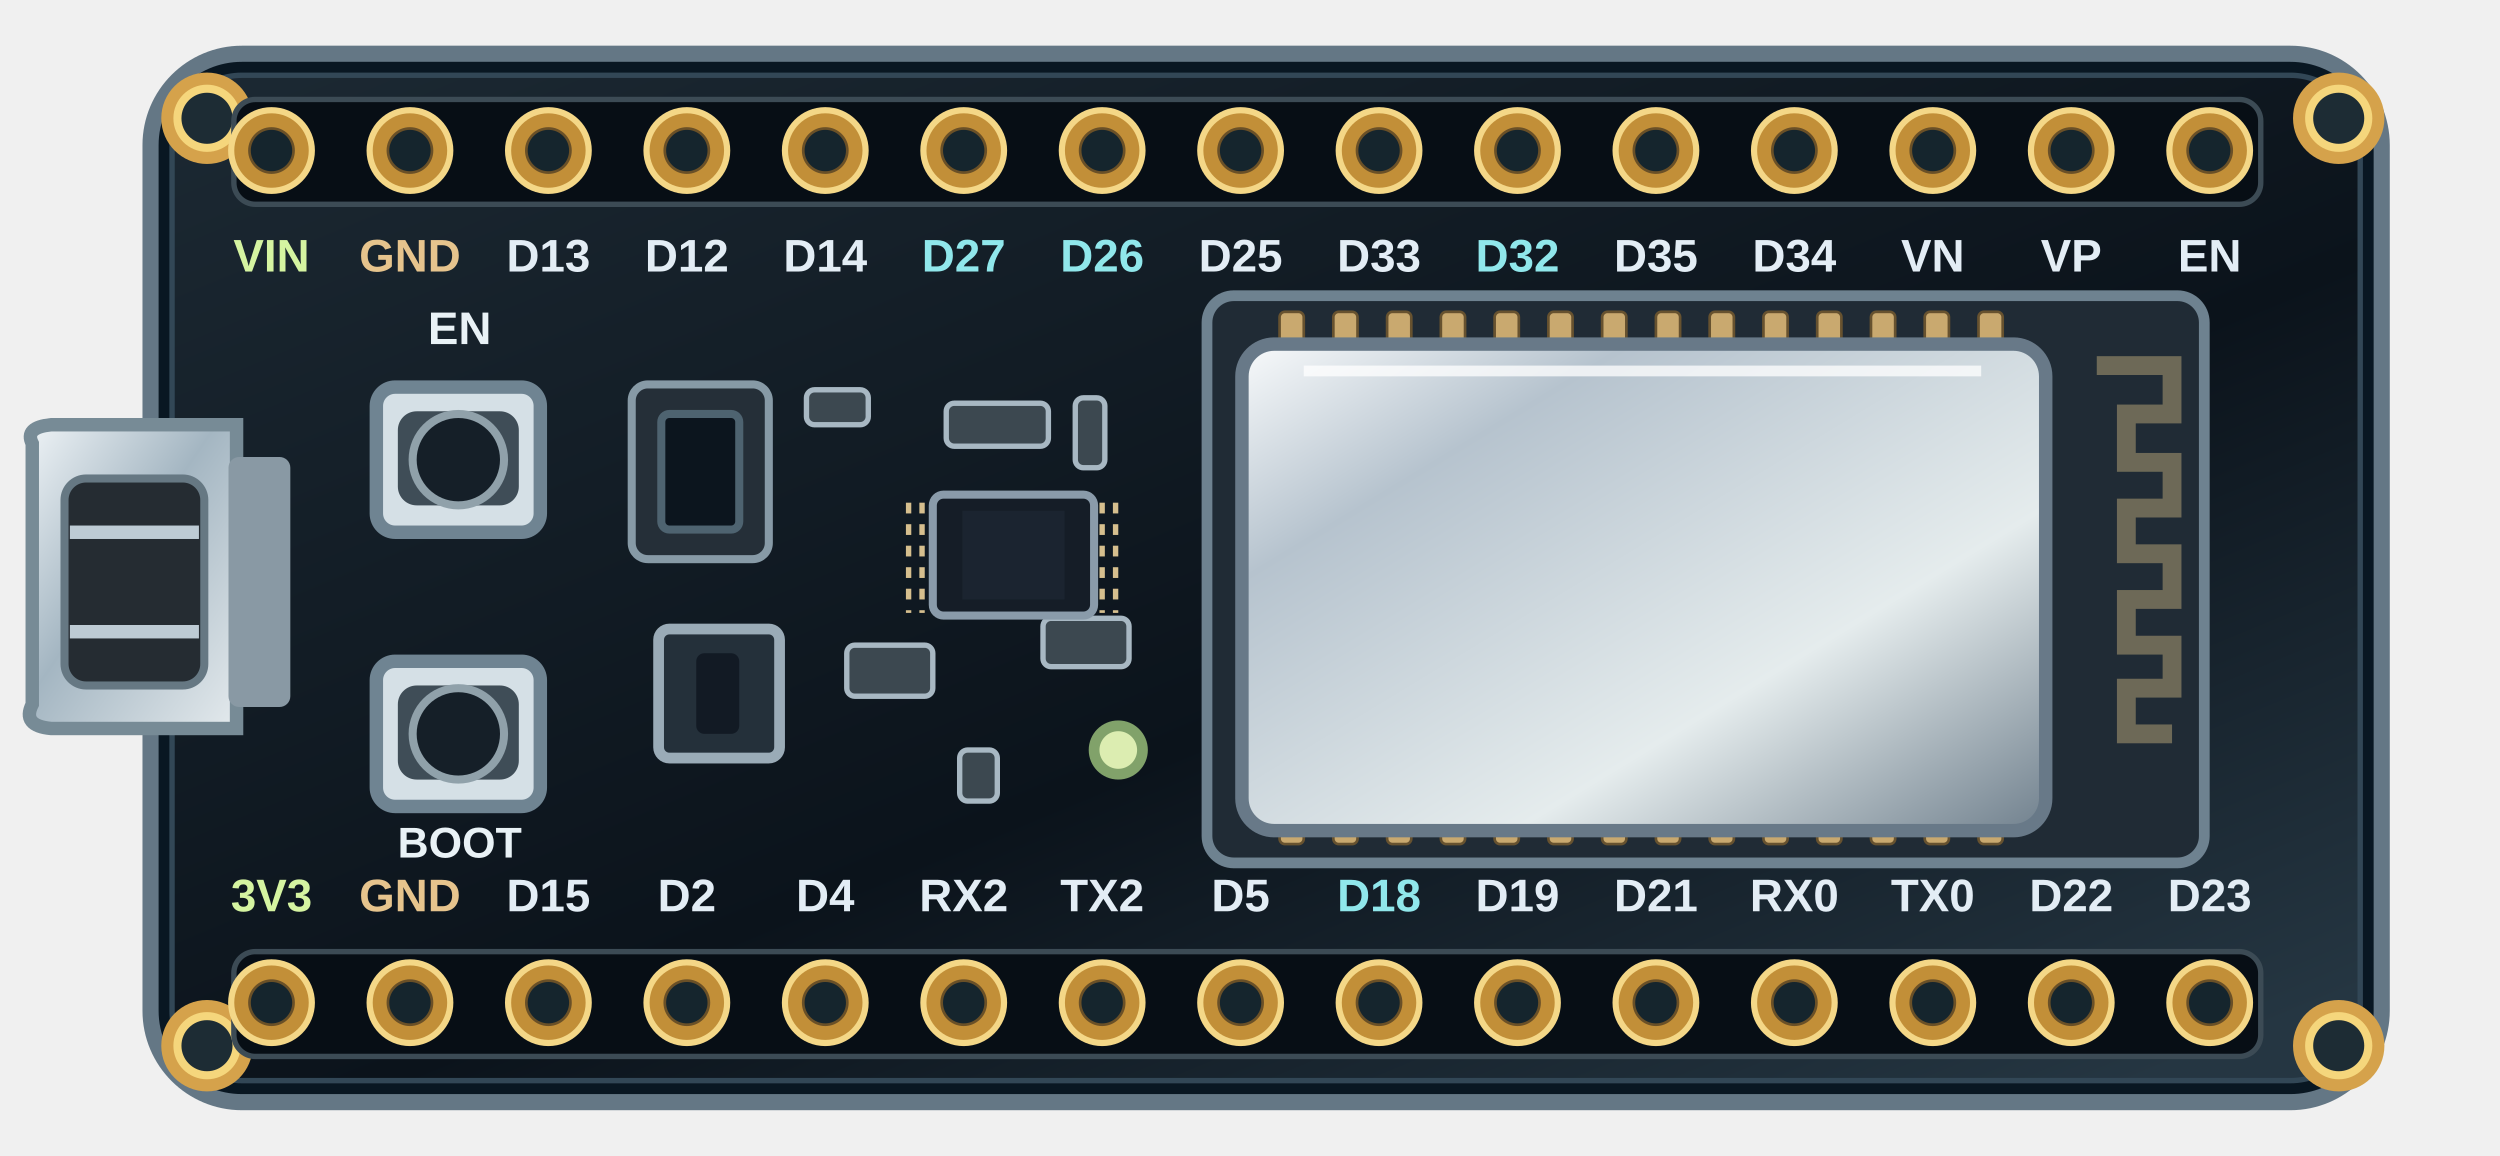
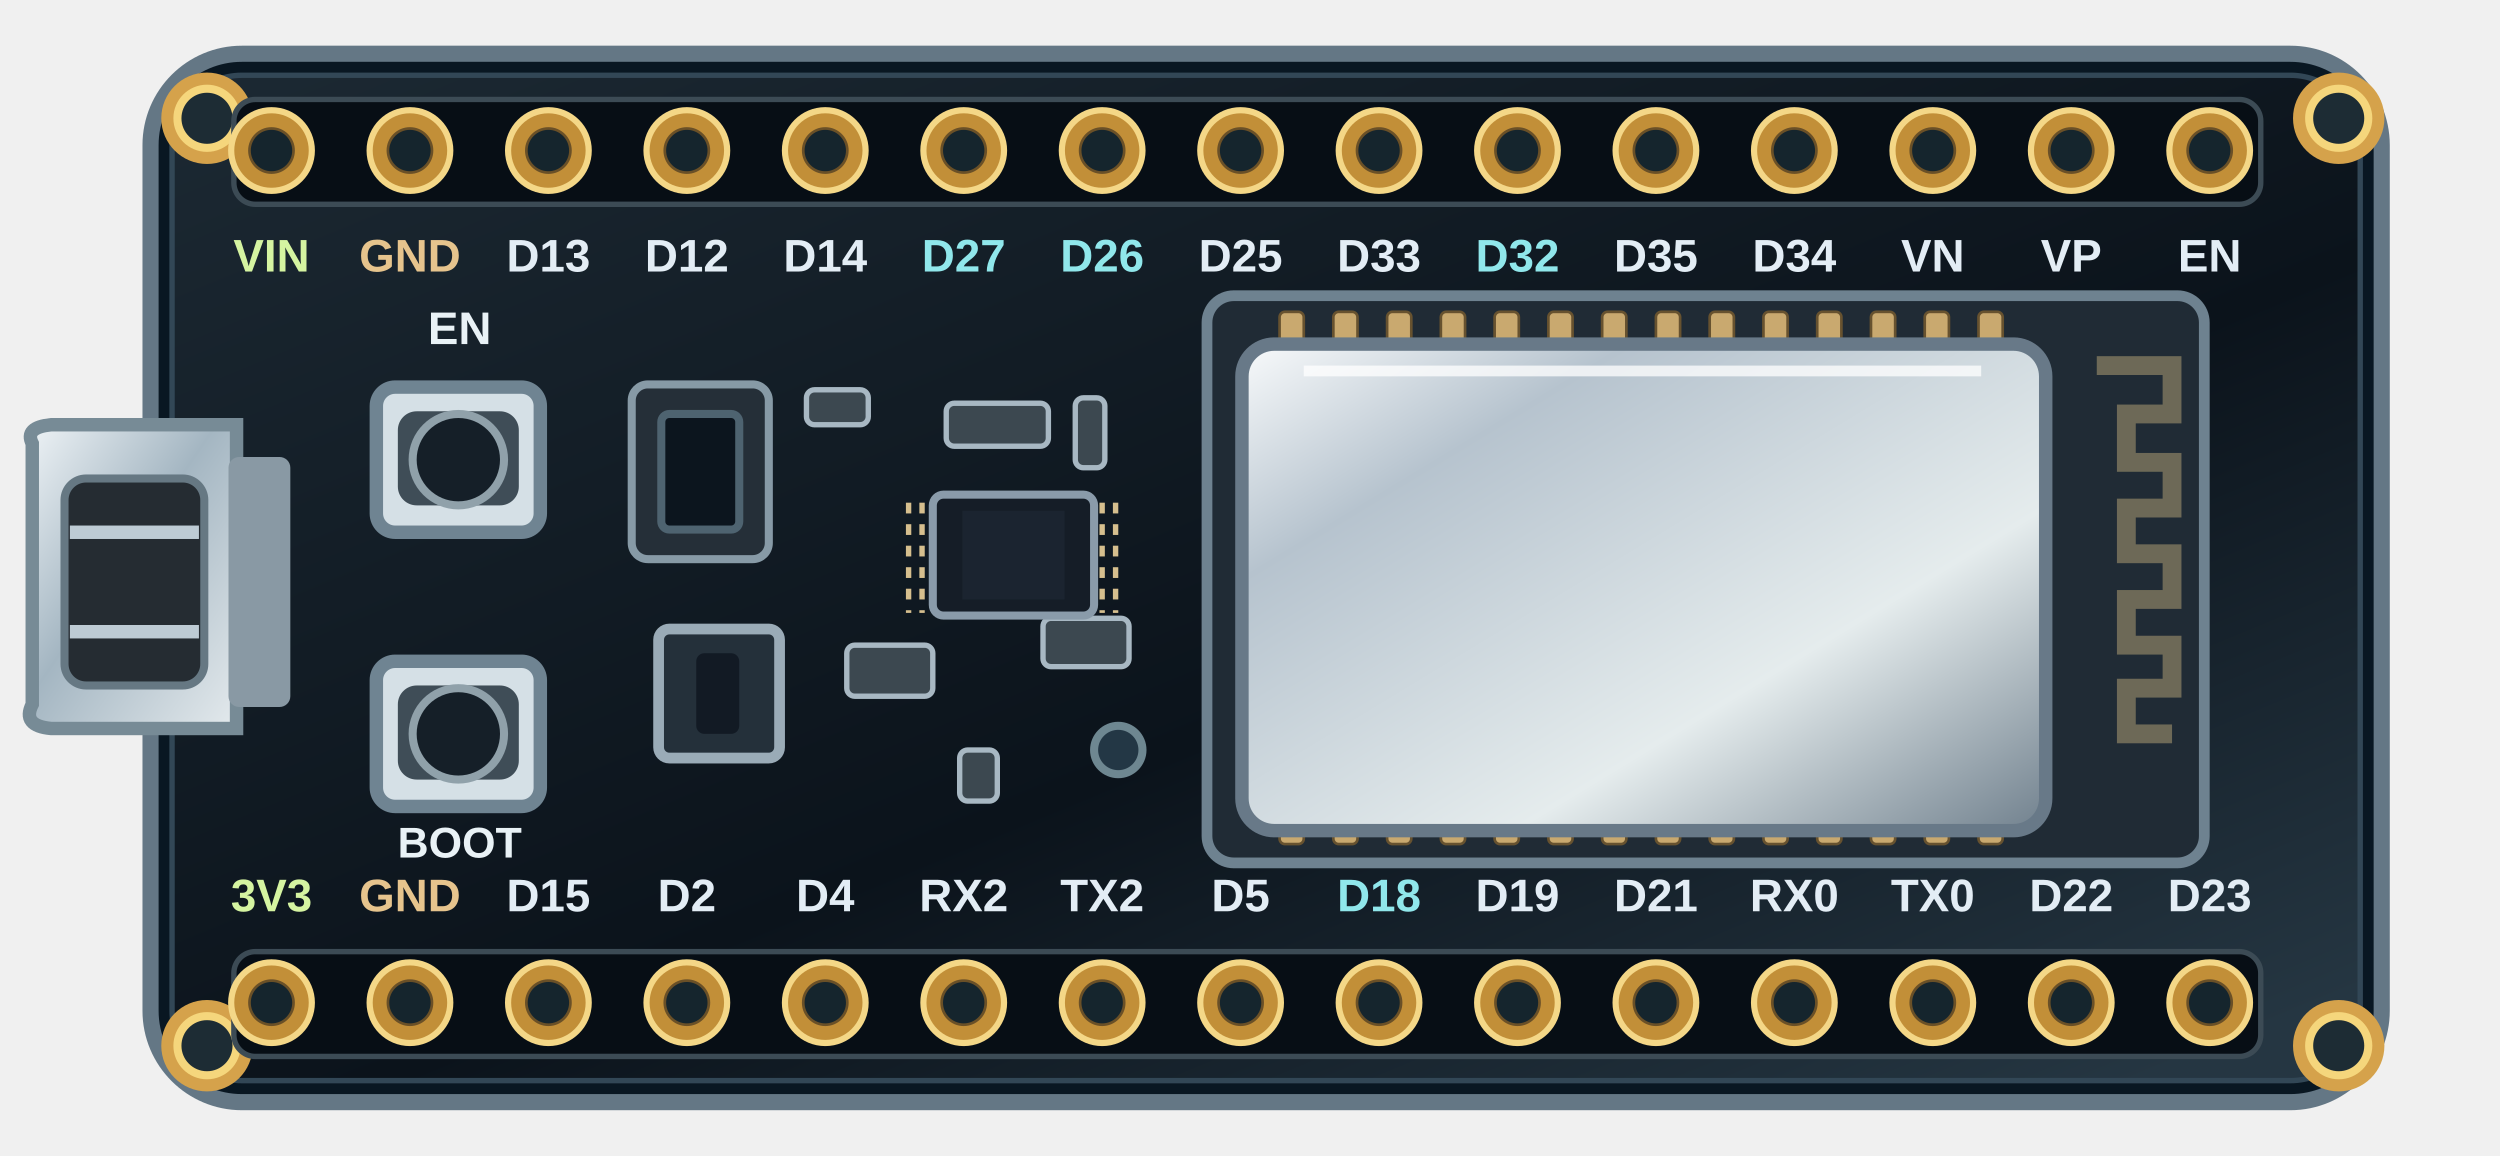
<svg xmlns="http://www.w3.org/2000/svg" viewBox="0 0 930 430" role="img" aria-labelledby="title desc">
  <defs>
    <linearGradient id="pcb" x1="0" y1="0" x2=".9" y2="1">
      <stop stop-color="#1c2933" />
      <stop offset=".6" stop-color="#0b131b" />
      <stop offset="1" stop-color="#253642" />
    </linearGradient>
    <linearGradient id="steel" x1="0" y1="0" x2="1" y2="1">
      <stop stop-color="#f8fafb" />
      <stop offset=".24" stop-color="#b6c3ce" />
      <stop offset=".67" stop-color="#e5eced" />
      <stop offset="1" stop-color="#71818e" />
    </linearGradient>
    <linearGradient id="usb" x1="0" y1="0" x2="1" y2="1">
      <stop stop-color="#eef3f6" />
      <stop offset=".45" stop-color="#a4b6c2" />
      <stop offset="1" stop-color="#e4eaed" />
    </linearGradient>
    <pattern id="chips" width="20" height="20" patternUnits="userSpaceOnUse">
      <rect width="20" height="20" fill="none" />
      <path d="M0 0H4V20H0M14 0H18V20H14" fill="#d7b077" />
    </pattern>
  </defs>
  <rect x="56" y="20" width="830" height="390" rx="34" fill="#091722" stroke="#647785" stroke-width="6" />
  <rect x="64" y="28" width="814" height="374" rx="26" fill="url(#pcb)" stroke="#324756" stroke-width="2" />
  <circle cx="77" cy="44" r="17" fill="#d5a24b" />
  <circle cx="77" cy="44" r="11" fill="#1d2c34" stroke="#f5d67c" stroke-width="3" />
  <circle cx="870" cy="44" r="17" fill="#d5a24b" />
  <circle cx="870" cy="44" r="11" fill="#1d2c34" stroke="#f5d67c" stroke-width="3" />
  <circle cx="77" cy="389" r="17" fill="#d5a24b" />
  <circle cx="77" cy="389" r="11" fill="#1d2c34" stroke="#f5d67c" stroke-width="3" />
  <circle cx="870" cy="389" r="17" fill="#d5a24b" />
  <circle cx="870" cy="389" r="11" fill="#1d2c34" stroke="#f5d67c" stroke-width="3" />
  <rect x="87" y="37" width="754" height="39" rx="8" fill="#070e15" stroke="#3c4b55" stroke-width="2" />
  <rect x="87" y="354" width="754" height="39" rx="8" fill="#070e15" stroke="#3c4b55" stroke-width="2" />
  <g>
    <circle cx="101.0" cy="56" r="15" fill="#c28f38" stroke="#f4d787" stroke-width="2.3" />
    <circle cx="101.0" cy="56" r="8.2" fill="#15252d" stroke="#6a5027" stroke-width="1" />
    <text x="101.0" y="101" font-family="Arial, sans-serif" font-weight="700" font-size="17" text-anchor="middle" fill="#d5f4a1">VIN</text>
  </g>
  <g>
    <circle cx="152.5" cy="56" r="15" fill="#c28f38" stroke="#f4d787" stroke-width="2.3" />
    <circle cx="152.5" cy="56" r="8.2" fill="#15252d" stroke="#6a5027" stroke-width="1" />
    <text x="152.5" y="101" font-family="Arial, sans-serif" font-weight="700" font-size="17" text-anchor="middle" fill="#e6c48d">GND</text>
  </g>
  <g>
    <circle cx="204.0" cy="56" r="15" fill="#c28f38" stroke="#f4d787" stroke-width="2.3" />
    <circle cx="204.0" cy="56" r="8.2" fill="#15252d" stroke="#6a5027" stroke-width="1" />
    <text x="204.0" y="101" font-family="Arial, sans-serif" font-weight="700" font-size="17" text-anchor="middle" fill="#e3edf5">D13</text>
  </g>
  <g>
    <circle cx="255.5" cy="56" r="15" fill="#c28f38" stroke="#f4d787" stroke-width="2.3" />
    <circle cx="255.5" cy="56" r="8.2" fill="#15252d" stroke="#6a5027" stroke-width="1" />
    <text x="255.5" y="101" font-family="Arial, sans-serif" font-weight="700" font-size="17" text-anchor="middle" fill="#e3edf5">D12</text>
  </g>
  <g>
    <circle cx="307.0" cy="56" r="15" fill="#c28f38" stroke="#f4d787" stroke-width="2.3" />
    <circle cx="307.0" cy="56" r="8.2" fill="#15252d" stroke="#6a5027" stroke-width="1" />
    <text x="307.0" y="101" font-family="Arial, sans-serif" font-weight="700" font-size="17" text-anchor="middle" fill="#e3edf5">D14</text>
  </g>
  <g>
    <circle cx="358.5" cy="56" r="15" fill="#c28f38" stroke="#f4d787" stroke-width="2.3" />
    <circle cx="358.5" cy="56" r="8.2" fill="#15252d" stroke="#6a5027" stroke-width="1" />
    <text x="358.5" y="101" font-family="Arial, sans-serif" font-weight="700" font-size="17" text-anchor="middle" fill="#90e7eb">D27</text>
  </g>
  <g>
    <circle cx="410.0" cy="56" r="15" fill="#c28f38" stroke="#f4d787" stroke-width="2.3" />
    <circle cx="410.0" cy="56" r="8.2" fill="#15252d" stroke="#6a5027" stroke-width="1" />
    <text x="410.0" y="101" font-family="Arial, sans-serif" font-weight="700" font-size="17" text-anchor="middle" fill="#90e7eb">D26</text>
  </g>
  <g>
    <circle cx="461.5" cy="56" r="15" fill="#c28f38" stroke="#f4d787" stroke-width="2.3" />
    <circle cx="461.5" cy="56" r="8.2" fill="#15252d" stroke="#6a5027" stroke-width="1" />
    <text x="461.5" y="101" font-family="Arial, sans-serif" font-weight="700" font-size="17" text-anchor="middle" fill="#e3edf5">D25</text>
  </g>
  <g>
    <circle cx="513.0" cy="56" r="15" fill="#c28f38" stroke="#f4d787" stroke-width="2.3" />
    <circle cx="513.0" cy="56" r="8.2" fill="#15252d" stroke="#6a5027" stroke-width="1" />
    <text x="513.0" y="101" font-family="Arial, sans-serif" font-weight="700" font-size="17" text-anchor="middle" fill="#e3edf5">D33</text>
  </g>
  <g>
    <circle cx="564.5" cy="56" r="15" fill="#c28f38" stroke="#f4d787" stroke-width="2.3" />
    <circle cx="564.5" cy="56" r="8.2" fill="#15252d" stroke="#6a5027" stroke-width="1" />
    <text x="564.5" y="101" font-family="Arial, sans-serif" font-weight="700" font-size="17" text-anchor="middle" fill="#90e7eb">D32</text>
  </g>
  <g>
    <circle cx="616.0" cy="56" r="15" fill="#c28f38" stroke="#f4d787" stroke-width="2.3" />
    <circle cx="616.0" cy="56" r="8.2" fill="#15252d" stroke="#6a5027" stroke-width="1" />
    <text x="616.0" y="101" font-family="Arial, sans-serif" font-weight="700" font-size="17" text-anchor="middle" fill="#e3edf5">D35</text>
  </g>
  <g>
    <circle cx="667.5" cy="56" r="15" fill="#c28f38" stroke="#f4d787" stroke-width="2.3" />
    <circle cx="667.5" cy="56" r="8.2" fill="#15252d" stroke="#6a5027" stroke-width="1" />
    <text x="667.5" y="101" font-family="Arial, sans-serif" font-weight="700" font-size="17" text-anchor="middle" fill="#e3edf5">D34</text>
  </g>
  <g>
    <circle cx="719.0" cy="56" r="15" fill="#c28f38" stroke="#f4d787" stroke-width="2.3" />
    <circle cx="719.0" cy="56" r="8.2" fill="#15252d" stroke="#6a5027" stroke-width="1" />
    <text x="719.0" y="101" font-family="Arial, sans-serif" font-weight="700" font-size="17" text-anchor="middle" fill="#e3edf5">VN</text>
  </g>
  <g>
    <circle cx="770.5" cy="56" r="15" fill="#c28f38" stroke="#f4d787" stroke-width="2.3" />
    <circle cx="770.5" cy="56" r="8.2" fill="#15252d" stroke="#6a5027" stroke-width="1" />
    <text x="770.5" y="101" font-family="Arial, sans-serif" font-weight="700" font-size="17" text-anchor="middle" fill="#e3edf5">VP</text>
  </g>
  <g>
    <circle cx="822.0" cy="56" r="15" fill="#c28f38" stroke="#f4d787" stroke-width="2.3" />
    <circle cx="822.0" cy="56" r="8.2" fill="#15252d" stroke="#6a5027" stroke-width="1" />
    <text x="822.0" y="101" font-family="Arial, sans-serif" font-weight="700" font-size="17" text-anchor="middle" fill="#e3edf5">EN</text>
  </g>
  <g>
    <circle cx="101.0" cy="373" r="15" fill="#c28f38" stroke="#f4d787" stroke-width="2.3" />
    <circle cx="101.0" cy="373" r="8.2" fill="#15252d" stroke="#6a5027" stroke-width="1" />
    <text x="101.0" y="339" font-family="Arial, sans-serif" font-weight="700" font-size="17" text-anchor="middle" fill="#d5f4a1">3V3</text>
  </g>
  <g>
    <circle cx="152.5" cy="373" r="15" fill="#c28f38" stroke="#f4d787" stroke-width="2.3" />
    <circle cx="152.5" cy="373" r="8.2" fill="#15252d" stroke="#6a5027" stroke-width="1" />
    <text x="152.5" y="339" font-family="Arial, sans-serif" font-weight="700" font-size="17" text-anchor="middle" fill="#e6c48d">GND</text>
  </g>
  <g>
    <circle cx="204.0" cy="373" r="15" fill="#c28f38" stroke="#f4d787" stroke-width="2.3" />
    <circle cx="204.0" cy="373" r="8.2" fill="#15252d" stroke="#6a5027" stroke-width="1" />
    <text x="204.0" y="339" font-family="Arial, sans-serif" font-weight="700" font-size="17" text-anchor="middle" fill="#e3edf5">D15</text>
  </g>
  <g>
    <circle cx="255.5" cy="373" r="15" fill="#c28f38" stroke="#f4d787" stroke-width="2.3" />
    <circle cx="255.5" cy="373" r="8.2" fill="#15252d" stroke="#6a5027" stroke-width="1" />
    <text x="255.5" y="339" font-family="Arial, sans-serif" font-weight="700" font-size="17" text-anchor="middle" fill="#e3edf5">D2</text>
  </g>
  <g>
    <circle cx="307.0" cy="373" r="15" fill="#c28f38" stroke="#f4d787" stroke-width="2.3" />
    <circle cx="307.0" cy="373" r="8.2" fill="#15252d" stroke="#6a5027" stroke-width="1" />
    <text x="307.0" y="339" font-family="Arial, sans-serif" font-weight="700" font-size="17" text-anchor="middle" fill="#e3edf5">D4</text>
  </g>
  <g>
    <circle cx="358.5" cy="373" r="15" fill="#c28f38" stroke="#f4d787" stroke-width="2.3" />
    <circle cx="358.5" cy="373" r="8.2" fill="#15252d" stroke="#6a5027" stroke-width="1" />
    <text x="358.5" y="339" font-family="Arial, sans-serif" font-weight="700" font-size="17" text-anchor="middle" fill="#e3edf5">RX2</text>
  </g>
  <g>
    <circle cx="410.0" cy="373" r="15" fill="#c28f38" stroke="#f4d787" stroke-width="2.3" />
    <circle cx="410.0" cy="373" r="8.2" fill="#15252d" stroke="#6a5027" stroke-width="1" />
    <text x="410.0" y="339" font-family="Arial, sans-serif" font-weight="700" font-size="17" text-anchor="middle" fill="#e3edf5">TX2</text>
  </g>
  <g>
    <circle cx="461.5" cy="373" r="15" fill="#c28f38" stroke="#f4d787" stroke-width="2.3" />
    <circle cx="461.5" cy="373" r="8.2" fill="#15252d" stroke="#6a5027" stroke-width="1" />
    <text x="461.5" y="339" font-family="Arial, sans-serif" font-weight="700" font-size="17" text-anchor="middle" fill="#e3edf5">D5</text>
  </g>
  <g>
    <circle cx="513.0" cy="373" r="15" fill="#c28f38" stroke="#f4d787" stroke-width="2.3" />
    <circle cx="513.0" cy="373" r="8.2" fill="#15252d" stroke="#6a5027" stroke-width="1" />
    <text x="513.0" y="339" font-family="Arial, sans-serif" font-weight="700" font-size="17" text-anchor="middle" fill="#90e7eb">D18</text>
  </g>
  <g>
    <circle cx="564.5" cy="373" r="15" fill="#c28f38" stroke="#f4d787" stroke-width="2.3" />
    <circle cx="564.5" cy="373" r="8.2" fill="#15252d" stroke="#6a5027" stroke-width="1" />
    <text x="564.5" y="339" font-family="Arial, sans-serif" font-weight="700" font-size="17" text-anchor="middle" fill="#e3edf5">D19</text>
  </g>
  <g>
    <circle cx="616.0" cy="373" r="15" fill="#c28f38" stroke="#f4d787" stroke-width="2.3" />
    <circle cx="616.0" cy="373" r="8.2" fill="#15252d" stroke="#6a5027" stroke-width="1" />
    <text x="616.0" y="339" font-family="Arial, sans-serif" font-weight="700" font-size="17" text-anchor="middle" fill="#e3edf5">D21</text>
  </g>
  <g>
    <circle cx="667.5" cy="373" r="15" fill="#c28f38" stroke="#f4d787" stroke-width="2.3" />
    <circle cx="667.5" cy="373" r="8.2" fill="#15252d" stroke="#6a5027" stroke-width="1" />
    <text x="667.5" y="339" font-family="Arial, sans-serif" font-weight="700" font-size="17" text-anchor="middle" fill="#e3edf5">RX0</text>
  </g>
  <g>
    <circle cx="719.0" cy="373" r="15" fill="#c28f38" stroke="#f4d787" stroke-width="2.3" />
    <circle cx="719.0" cy="373" r="8.2" fill="#15252d" stroke="#6a5027" stroke-width="1" />
    <text x="719.0" y="339" font-family="Arial, sans-serif" font-weight="700" font-size="17" text-anchor="middle" fill="#e3edf5">TX0</text>
  </g>
  <g>
    <circle cx="770.5" cy="373" r="15" fill="#c28f38" stroke="#f4d787" stroke-width="2.3" />
    <circle cx="770.5" cy="373" r="8.2" fill="#15252d" stroke="#6a5027" stroke-width="1" />
    <text x="770.5" y="339" font-family="Arial, sans-serif" font-weight="700" font-size="17" text-anchor="middle" fill="#e3edf5">D22</text>
  </g>
  <g>
    <circle cx="822.0" cy="373" r="15" fill="#c28f38" stroke="#f4d787" stroke-width="2.3" />
    <circle cx="822.0" cy="373" r="8.2" fill="#15252d" stroke="#6a5027" stroke-width="1" />
    <text x="822.0" y="339" font-family="Arial, sans-serif" font-weight="700" font-size="17" text-anchor="middle" fill="#e3edf5">D23</text>
  </g>
  <path d="M12 165 Q9 159 19 158 H88 V271 H19 Q8 270 12 262Z" fill="url(#usb)" stroke="#778b96" stroke-width="5" />
  <rect x="24" y="178" width="52" height="77" rx="8" fill="#252c32" stroke="#667883" stroke-width="3" />
  <path d="M26 198 H74 M26 235 H74" stroke="#bdcbd4" stroke-width="5" />
  <rect x="85" y="170" width="23" height="93" rx="4" fill="#8999a4" />
  <g transform="translate(140 144)">
    <rect width="61" height="54" rx="7" fill="#d5e0e6" stroke="#6f8492" stroke-width="5" />
    <rect x="8" y="9" width="45" height="35" rx="7" fill="#3f4d57" />
    <circle cx="30.5" cy="27" r="17" fill="#151f28" stroke="#90a1aa" stroke-width="3" />
  </g>
  <g transform="translate(140 246)">
    <rect width="61" height="54" rx="7" fill="#d5e0e6" stroke="#6f8492" stroke-width="5" />
    <rect x="8" y="9" width="45" height="35" rx="7" fill="#3f4d57" />
    <circle cx="30.5" cy="27" r="17" fill="#151f28" stroke="#90a1aa" stroke-width="3" />
  </g>
  <text x="171" y="128" fill="#e9f2f6" font-size="17" font-family="Arial,sans-serif" font-weight="bold" text-anchor="middle">EN</text>
  <text x="171" y="319" fill="#e9f2f6" font-size="16" font-family="Arial,sans-serif" font-weight="bold" text-anchor="middle">BOOT</text>
  <rect x="235" y="143" width="51" height="65" rx="6" fill="#252f38" stroke="#879aa6" stroke-width="3" />
  <rect x="246" y="154" width="29" height="43" rx="3" fill="#0c151e" stroke="#4e6370" stroke-width="3" />
  <rect x="245" y="234" width="45" height="48" rx="4" fill="#24303a" stroke="#9aabb7" stroke-width="4" />
  <rect x="259" y="243" width="16" height="30" rx="3" fill="#121a24" />
  <rect x="300" y="145" width="23" height="13" rx="3" fill="#3c4850" stroke="#a8b8c3" stroke-width="2" />
  <rect x="352" y="150" width="38" height="16" rx="3" fill="#3c4850" stroke="#a8b8c3" stroke-width="2" />
  <rect x="315" y="240" width="32" height="19" rx="3" fill="#3c4850" stroke="#a8b8c3" stroke-width="2" />
  <rect x="388" y="230" width="32" height="18" rx="3" fill="#3c4850" stroke="#a8b8c3" stroke-width="2" />
  <rect x="400" y="148" width="11" height="26" rx="3" fill="#3c4850" stroke="#a8b8c3" stroke-width="2" />
  <rect x="357" y="279" width="14" height="19" rx="3" fill="#3c4850" stroke="#a8b8c3" stroke-width="2" />
  <rect x="347" y="184" width="60" height="45" rx="4" fill="#151d27" stroke="#8a9baa" stroke-width="3" />
  <rect x="358" y="190" width="38" height="33" fill="#1b2430" />
  <path d="M338 187v41 M343 187v41 M410 187v41 M415 187v41" stroke="#d6bf8e" stroke-width="2" stroke-dasharray="4 4" />
-   <circle cx="416" cy="279" r="9" fill="#dcedb1" stroke="#81a26a" stroke-width="4" />
+   <circle cx="416" cy="279" r="9" fill="#233745" stroke="#6e8791" stroke-width="3" />
  <rect x="449" y="110" width="371" height="211" rx="10" fill="#202b35" stroke="#6e8290" stroke-width="4" />
  <rect x="476" y="116" width="9" height="17" rx="2" fill="#c9a96f" stroke="#67522f" stroke-width="1" />
  <rect x="476" y="297" width="9" height="17" rx="2" fill="#c9a96f" stroke="#67522f" stroke-width="1" />
  <rect x="496" y="116" width="9" height="17" rx="2" fill="#c9a96f" stroke="#67522f" stroke-width="1" />
  <rect x="496" y="297" width="9" height="17" rx="2" fill="#c9a96f" stroke="#67522f" stroke-width="1" />
  <rect x="516" y="116" width="9" height="17" rx="2" fill="#c9a96f" stroke="#67522f" stroke-width="1" />
  <rect x="516" y="297" width="9" height="17" rx="2" fill="#c9a96f" stroke="#67522f" stroke-width="1" />
  <rect x="536" y="116" width="9" height="17" rx="2" fill="#c9a96f" stroke="#67522f" stroke-width="1" />
  <rect x="536" y="297" width="9" height="17" rx="2" fill="#c9a96f" stroke="#67522f" stroke-width="1" />
  <rect x="556" y="116" width="9" height="17" rx="2" fill="#c9a96f" stroke="#67522f" stroke-width="1" />
  <rect x="556" y="297" width="9" height="17" rx="2" fill="#c9a96f" stroke="#67522f" stroke-width="1" />
  <rect x="576" y="116" width="9" height="17" rx="2" fill="#c9a96f" stroke="#67522f" stroke-width="1" />
  <rect x="576" y="297" width="9" height="17" rx="2" fill="#c9a96f" stroke="#67522f" stroke-width="1" />
  <rect x="596" y="116" width="9" height="17" rx="2" fill="#c9a96f" stroke="#67522f" stroke-width="1" />
  <rect x="596" y="297" width="9" height="17" rx="2" fill="#c9a96f" stroke="#67522f" stroke-width="1" />
  <rect x="616" y="116" width="9" height="17" rx="2" fill="#c9a96f" stroke="#67522f" stroke-width="1" />
  <rect x="616" y="297" width="9" height="17" rx="2" fill="#c9a96f" stroke="#67522f" stroke-width="1" />
  <rect x="636" y="116" width="9" height="17" rx="2" fill="#c9a96f" stroke="#67522f" stroke-width="1" />
  <rect x="636" y="297" width="9" height="17" rx="2" fill="#c9a96f" stroke="#67522f" stroke-width="1" />
  <rect x="656" y="116" width="9" height="17" rx="2" fill="#c9a96f" stroke="#67522f" stroke-width="1" />
  <rect x="656" y="297" width="9" height="17" rx="2" fill="#c9a96f" stroke="#67522f" stroke-width="1" />
  <rect x="676" y="116" width="9" height="17" rx="2" fill="#c9a96f" stroke="#67522f" stroke-width="1" />
  <rect x="676" y="297" width="9" height="17" rx="2" fill="#c9a96f" stroke="#67522f" stroke-width="1" />
  <rect x="696" y="116" width="9" height="17" rx="2" fill="#c9a96f" stroke="#67522f" stroke-width="1" />
  <rect x="696" y="297" width="9" height="17" rx="2" fill="#c9a96f" stroke="#67522f" stroke-width="1" />
  <rect x="716" y="116" width="9" height="17" rx="2" fill="#c9a96f" stroke="#67522f" stroke-width="1" />
  <rect x="716" y="297" width="9" height="17" rx="2" fill="#c9a96f" stroke="#67522f" stroke-width="1" />
  <rect x="736" y="116" width="9" height="17" rx="2" fill="#c9a96f" stroke="#67522f" stroke-width="1" />
  <rect x="736" y="297" width="9" height="17" rx="2" fill="#c9a96f" stroke="#67522f" stroke-width="1" />
  <rect x="462" y="128" width="299" height="181" rx="12" fill="url(#steel)" stroke="#687988" stroke-width="5" />
  <path d="M485 138H737" stroke="#fff" stroke-width="4" opacity=".75" />
  <path d="M780 136 h28 v18 h-17 v18 h17 v17 h-17 v17 h17 v17 h-17 v17 h17 v16 h-17 v17 h17" fill="none" stroke="#ad9d72" stroke-width="7" stroke-linejoin="miter" opacity=".55" />
</svg>
